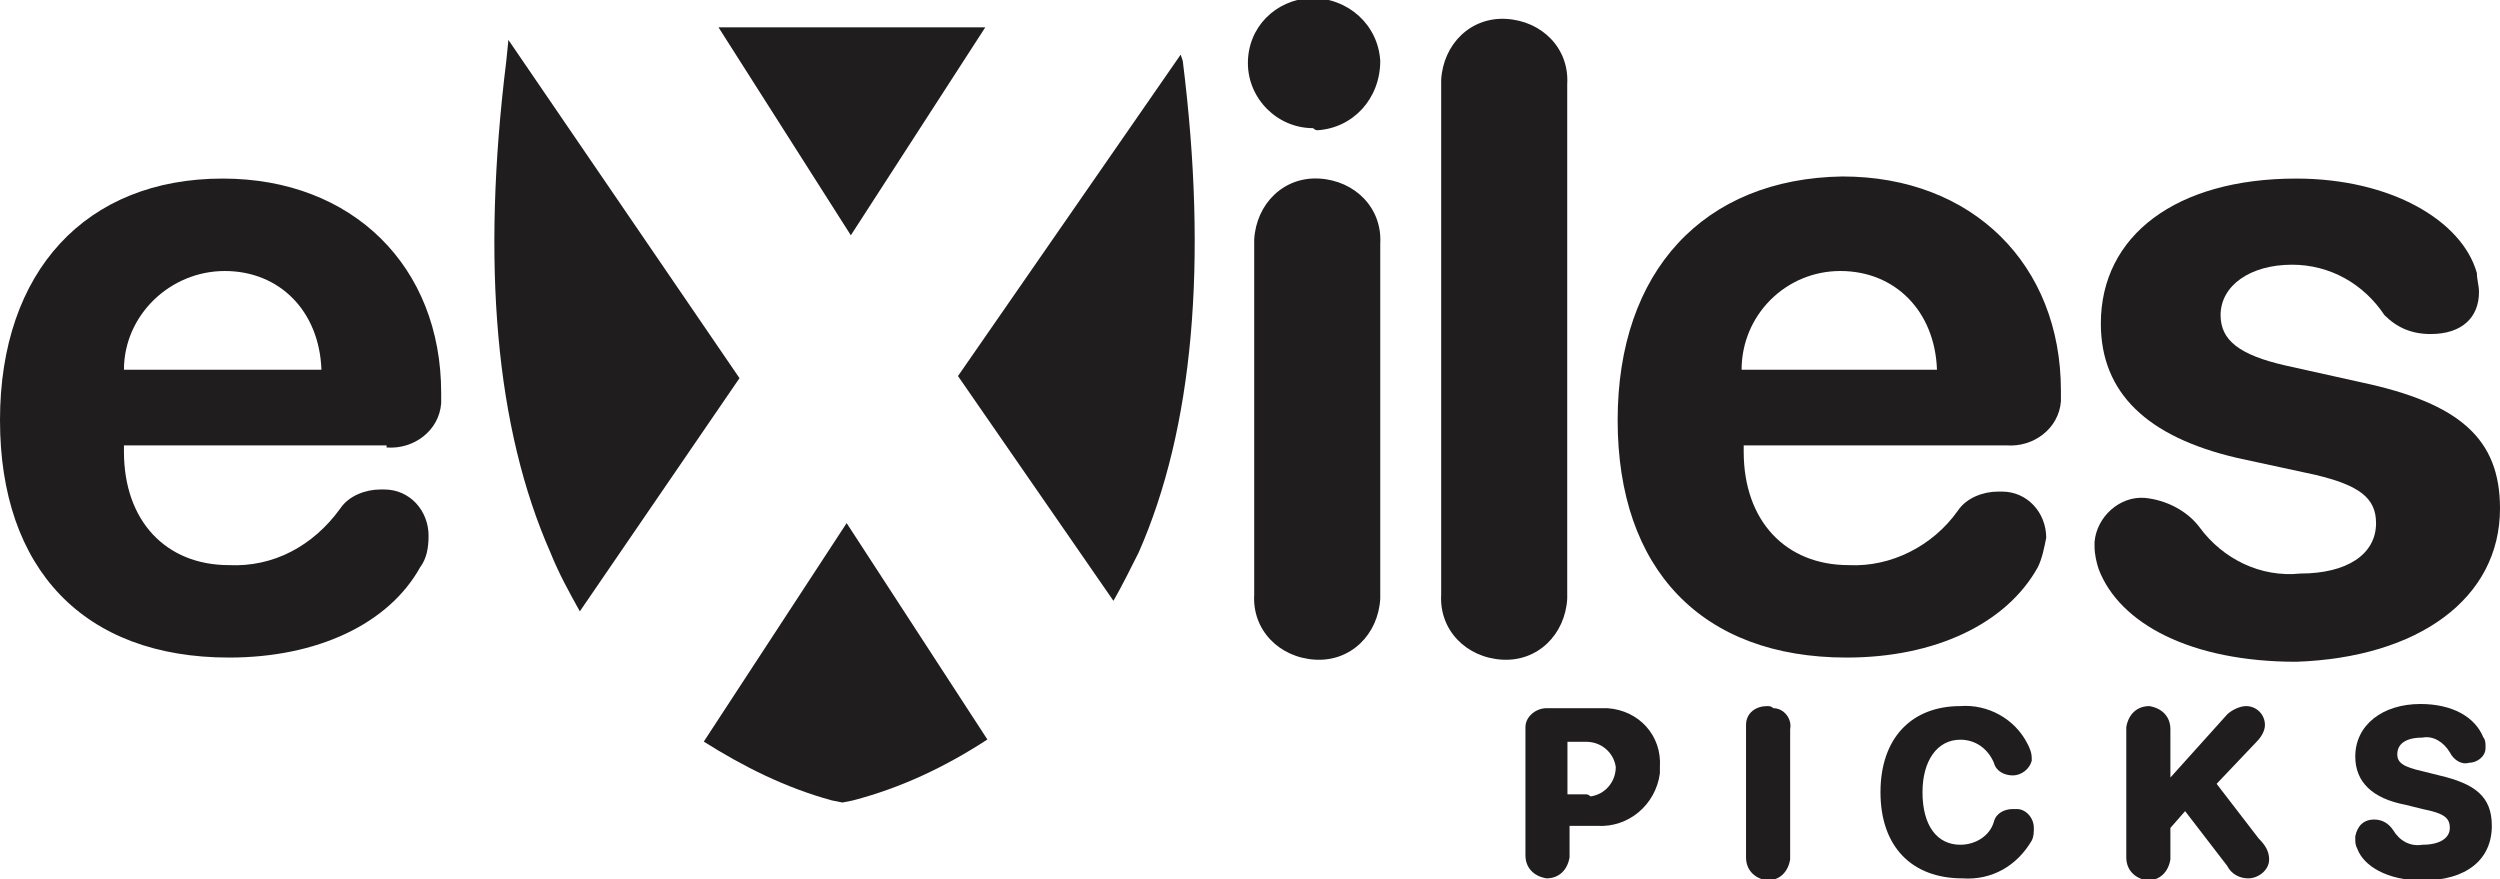
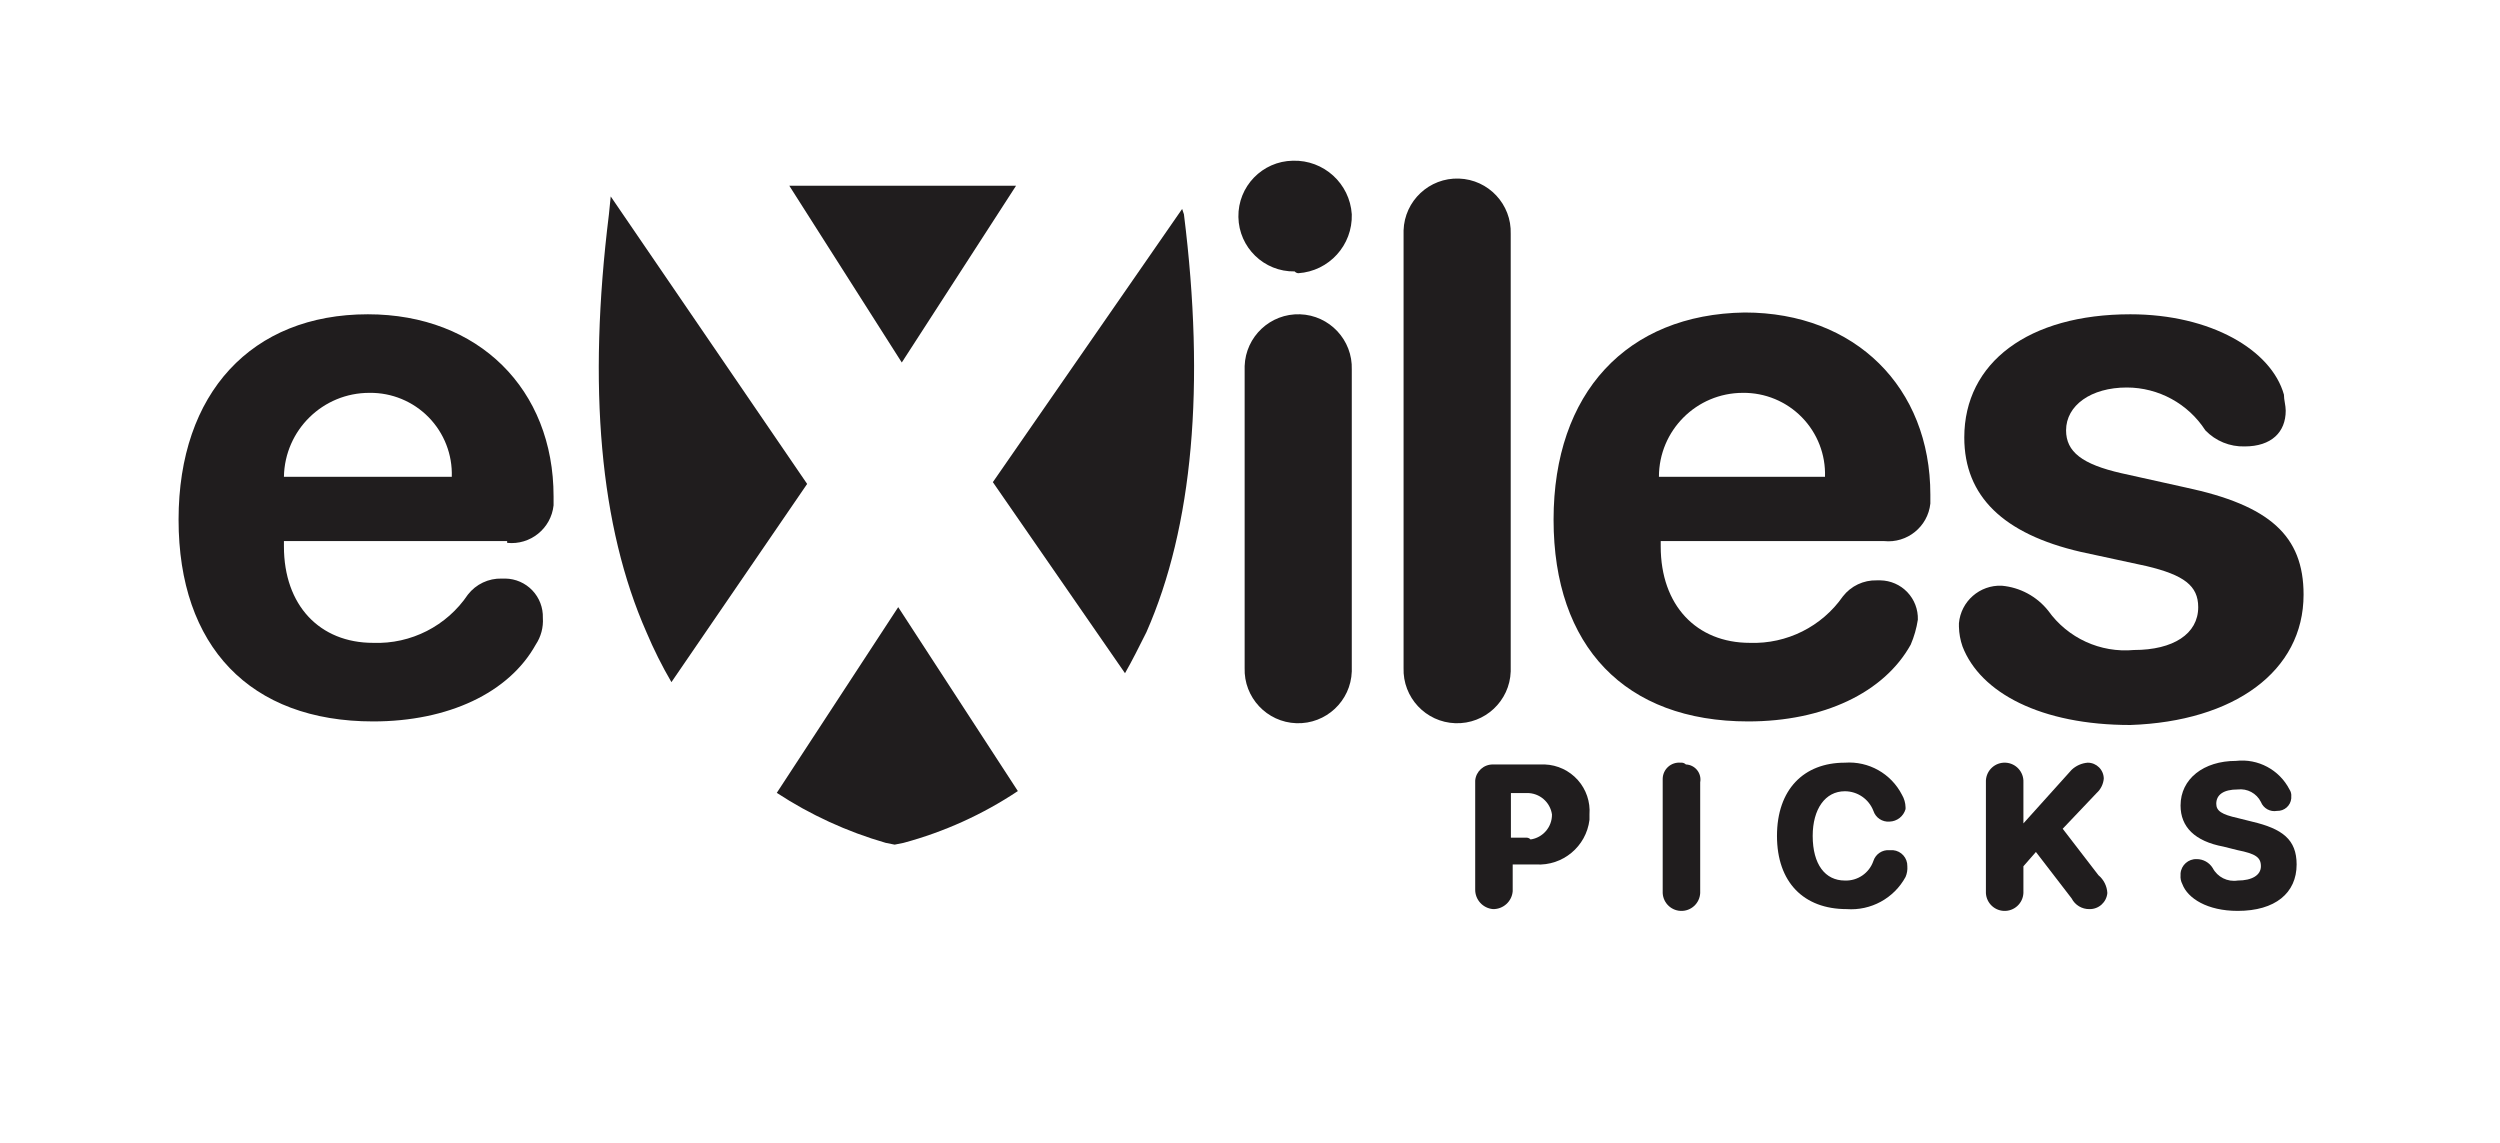
- <svg xmlns="http://www.w3.org/2000/svg" version="1.1" id="Layer_1" x="0px" y="0px" viewBox="0 0 119 41.8" style="enable-background:new 0 0 119 41.8;" xml:space="preserve">
-   <style type="text/css">
- 	.st0{fill:#201D1E;}
- </style>
-   <g id="Group_1719" transform="translate(-163 -5.003)">
-     <g id="Group_1693" transform="translate(112 25)">
-       <g id="Group_1687" transform="translate(123.611 13.613)">
-         <g id="Group_1686" transform="translate(0 0)">
-           <path id="Path_7348" class="st0" d="M3.4,0.1H1C0.5,0.1,0,0.5,0,1c0,0.1,0,0.1,0,0.2v5.9c0,0.6,0.4,1,1,1.1c0.6,0,1-0.4,1.1-1      c0,0,0-0.1,0-0.1V5.7h1.3c1.5,0.1,2.8-1,3-2.5c0-0.1,0-0.2,0-0.3c0.1-1.5-1-2.7-2.5-2.8C3.6,0.1,3.5,0.1,3.4,0.1z M2.9,4.2H2      V1.7h0.9c0.7,0,1.3,0.5,1.4,1.2c0,0.7-0.5,1.3-1.2,1.4C3,4.2,2.9,4.2,2.9,4.2L2.9,4.2z" />
-           <path id="Path_7349" class="st0" d="M11.5,0c-0.5,0-1,0.3-1,0.9c0,0.1,0,0.1,0,0.2v6.1c0,0.6,0.4,1,1,1.1c0.6,0,1-0.4,1.1-1      c0,0,0-0.1,0-0.1V1.1c0.1-0.5-0.3-1-0.8-1C11.7,0,11.6,0,11.5,0z" />
-           <path id="Path_7350" class="st0" d="M23.2,4.9c-0.4,0-0.8,0.2-0.9,0.6c-0.2,0.7-0.9,1.1-1.6,1.1c-1.1,0-1.8-0.9-1.8-2.5      c0-1.5,0.7-2.5,1.8-2.5c0.7,0,1.3,0.4,1.6,1.1c0.1,0.4,0.5,0.6,0.9,0.6c0.4,0,0.8-0.3,0.9-0.7c0,0,0-0.1,0-0.1      c0-0.3-0.1-0.5-0.2-0.7C23.3,0.6,22-0.1,20.7,0c-2.3,0-3.8,1.5-3.8,4.1s1.5,4.1,3.9,4.1c1.4,0.1,2.6-0.6,3.3-1.8      c0.1-0.2,0.1-0.4,0.1-0.6c0-0.5-0.4-0.9-0.8-0.9C23.3,4.9,23.3,4.9,23.2,4.9z" />
-           <path id="Path_7351" class="st0" d="M32.9,3.7l1.9-2c0.2-0.2,0.4-0.5,0.4-0.8c0-0.5-0.4-0.9-0.9-0.9c0,0,0,0,0,0      c-0.3,0-0.7,0.2-0.9,0.4l-2.7,3h0V1.1c0-0.6-0.4-1-1-1.1c-0.6,0-1,0.4-1.1,1c0,0,0,0.1,0,0.1v6.1c0,0.6,0.4,1,1,1.1      c0.6,0,1-0.4,1.1-1c0,0,0-0.1,0-0.1V5.8L31.4,5l2,2.6c0.2,0.4,0.6,0.6,1,0.6c0.5,0,1-0.4,1-0.9c0,0,0,0,0,0c0-0.4-0.2-0.7-0.5-1      L32.9,3.7z" />
-           <path id="Path_7352" class="st0" d="M43.5,3.3l-0.8-0.2c-0.9-0.2-1.2-0.4-1.2-0.8c0-0.5,0.4-0.8,1.2-0.8c0.5-0.1,1,0.2,1.3,0.7      c0.2,0.4,0.6,0.6,0.9,0.5c0.4,0,0.8-0.3,0.8-0.7c0,0,0-0.1,0-0.1c0-0.1,0-0.3-0.1-0.4c-0.4-1-1.5-1.6-3-1.6      c-1.8,0-3.1,1-3.1,2.5c0,1.2,0.8,2,2.4,2.3l0.8,0.2C43.7,5.1,44,5.3,44,5.8c0,0.5-0.5,0.8-1.3,0.8c-0.6,0.1-1.1-0.2-1.4-0.7      c-0.2-0.3-0.5-0.5-0.9-0.5c-0.5,0-0.8,0.3-0.9,0.8c0,0,0,0.1,0,0.1c0,0.2,0,0.3,0.1,0.5c0.3,0.8,1.4,1.5,3.1,1.5      c2.1,0,3.3-1,3.3-2.6C46,4.3,45.2,3.7,43.5,3.3z" />
+ <svg xmlns="http://www.w3.org/2000/svg" width="140" height="64" viewBox="0 0 140 64">
+   <defs>
+     <clipPath id="clip-Artboard_4">
+       <rect width="140" height="64" />
+     </clipPath>
+   </defs>
+   <g id="Artboard_4" data-name="Artboard – 4" clip-path="url(#clip-Artboard_4)">
+     <rect width="140" height="64" fill="rgba(255,255,255,0)" />
+     <g id="Group_1719" transform="translate(-153 4.097)">
+       <g id="Group_1693" transform="translate(112 25)">
+         <g id="Group_1687" transform="translate(123.611 13.613)">
+           <g id="Group_1686">
+             <path id="Path_7348" d="M3.4.1H1A.987.987,0,0,0,0,1V7.1A1.09,1.09,0,0,0,1,8.2a1.09,1.09,0,0,0,1.1-1V5.7H3.4a2.852,2.852,0,0,0,3-2.5V2.9A2.608,2.608,0,0,0,3.9.1ZM2.9,4.2H2V1.7h.9A1.4,1.4,0,0,1,4.3,2.9,1.4,1.4,0,0,1,3.1,4.3a.31.31,0,0,0-.2-.1Z" fill="#201d1e" />
+             <path id="Path_7349" d="M11.5,0a.919.919,0,0,0-1,.9V7.2a1.051,1.051,0,0,0,2.1.1V1.1a.846.846,0,0,0-.8-1A.367.367,0,0,0,11.5,0Z" fill="#201d1e" />
+             <path id="Path_7350" d="M23.2,4.9a.875.875,0,0,0-.9.6,1.622,1.622,0,0,1-1.6,1.1c-1.1,0-1.8-.9-1.8-2.5,0-1.5.7-2.5,1.8-2.5a1.714,1.714,0,0,1,1.6,1.1.875.875,0,0,0,.9.6.961.961,0,0,0,.9-.7V2.5a1.445,1.445,0,0,0-.2-.7A3.321,3.321,0,0,0,20.7,0c-2.3,0-3.8,1.5-3.8,4.1s1.5,4.1,3.9,4.1a3.467,3.467,0,0,0,3.3-1.8,1.268,1.268,0,0,0,.1-.6.882.882,0,0,0-.8-.9Z" fill="#201d1e" />
+             <path id="Path_7351" d="M32.9,3.7l1.9-2a1.234,1.234,0,0,0,.4-.8.9.9,0,0,0-.9-.9h0a1.489,1.489,0,0,0-.9.4l-2.7,3h0V1.1A1.051,1.051,0,0,0,28.6,1V7.2a1.051,1.051,0,0,0,2.1.1V5.8l.7-.8,2,2.6a1.1,1.1,0,0,0,1,.6.987.987,0,0,0,1-.9h0a1.389,1.389,0,0,0-.5-1Z" fill="#201d1e" />
+             <path id="Path_7352" d="M43.5,3.3l-.8-.2c-.9-.2-1.2-.4-1.2-.8,0-.5.4-.8,1.2-.8a1.28,1.28,0,0,1,1.3.7.811.811,0,0,0,.9.5.773.773,0,0,0,.8-.7V1.9a.6.6,0,0,0-.1-.4,2.987,2.987,0,0,0-3-1.6c-1.8,0-3.1,1-3.1,2.5,0,1.2.8,2,2.4,2.3l.8.2c1,.2,1.3.4,1.3.9s-.5.8-1.3.8a1.343,1.343,0,0,1-1.4-.7,1.05,1.05,0,0,0-.9-.5.876.876,0,0,0-.9.8v.1a.9.9,0,0,0,.1.5c.3.8,1.4,1.5,3.1,1.5,2.1,0,3.3-1,3.3-2.6C46,4.3,45.2,3.7,43.5,3.3Z" fill="#201d1e" />
+           </g>
        </g>
-       </g>
-       <g id="Group_1688" transform="translate(51 -19.997)">
-         <g id="Group_1680">
-           <path id="Path_7330" class="st0" d="M18.4,21.3c1.3,0.1,2.5-0.8,2.6-2.1c0-0.2,0-0.3,0-0.5c0-6-4.2-10.2-10.4-10.2      C4.1,8.5,0,12.9,0,20c0,7.1,4,11.3,10.9,11.3c4.2,0,7.6-1.6,9.1-4.3c0.3-0.4,0.4-0.9,0.4-1.5c0-1.2-0.9-2.2-2.1-2.2      c-0.1,0-0.1,0-0.2,0c-0.7,0-1.5,0.3-1.9,0.9C14.9,26,13,27,10.9,26.9c-3,0-5-2.1-5-5.4v-0.3H18.4z M10.7,12.9      c2.6,0,4.5,1.9,4.6,4.7H5.9C5.9,15,8.1,12.9,10.7,12.9L10.7,12.9z" />
-           <path id="Path_7331" class="st0" d="M65.7,28.2V11.6c0.1-1.7-1.2-3-2.9-3.1c-1.7-0.1-3,1.2-3.1,2.9c0,0.1,0,0.2,0,0.3v16.6      c-0.1,1.7,1.2,3,2.9,3.1c1.7,0.1,3-1.2,3.1-2.9C65.7,28.3,65.7,28.3,65.7,28.2z" />
-           <path id="Path_7332" class="st0" d="M74.6,4c0.1-1.7-1.2-3-2.9-3.1c-1.7-0.1-3,1.2-3.1,2.9c0,0.1,0,0.2,0,0.3v24.2      c-0.1,1.7,1.2,3,2.9,3.1c1.7,0.1,3-1.2,3.1-2.9c0-0.1,0-0.1,0-0.2V4z" />
-           <path id="Path_7338" class="st0" d="M62.7,6.2c1.7-0.1,3-1.5,3-3.3c-0.1-1.7-1.5-3-3.3-3c-1.7,0.1-3,1.4-3,3.1      c0,1.7,1.4,3.1,3.1,3.1C62.6,6.2,62.7,6.2,62.7,6.2z" />
-           <path id="Path_7339" class="st0" d="M97.4,25.6c0-1.2-0.9-2.2-2.1-2.2c-0.1,0-0.1,0-0.2,0c-0.7,0-1.5,0.3-1.9,0.9      c-1.2,1.7-3.2,2.7-5.2,2.6c-3,0-5-2.1-5-5.4v-0.3h12.5c1.3,0.1,2.5-0.8,2.6-2.1c0-0.2,0-0.3,0-0.5c0-6-4.2-10.2-10.4-10.2      C81.1,8.5,77,12.9,77,20c0,7.1,4,11.3,10.9,11.3c4.2,0,7.6-1.6,9.1-4.3C97.2,26.6,97.3,26.1,97.4,25.6z M87.6,12.9      c2.6,0,4.5,1.9,4.6,4.7h-9.3C82.9,15,85,12.9,87.6,12.9C87.6,12.9,87.6,12.9,87.6,12.9L87.6,12.9z" />
-           <path id="Path_7340" class="st0" d="M119,24.2c0-3.3-1.9-5-6.6-6l-3.6-0.8c-2.2-0.5-3.1-1.2-3.1-2.4c0-1.4,1.4-2.4,3.4-2.4      c1.8,0,3.4,0.9,4.4,2.4c0.6,0.6,1.3,0.9,2.2,0.9c1.5,0,2.3-0.8,2.3-2c0-0.3-0.1-0.6-0.1-0.9c-0.7-2.5-4.1-4.5-8.6-4.5      c-5.7,0-9.3,2.7-9.3,6.9c0,3.3,2.2,5.4,6.5,6.4l3.7,0.8c2.1,0.5,2.9,1.1,2.9,2.3c0,1.5-1.4,2.4-3.6,2.4      c-1.9,0.2-3.7-0.7-4.8-2.2c-0.6-0.8-1.6-1.3-2.6-1.4c-1.2-0.1-2.3,0.9-2.4,2.1c0,0.1,0,0.1,0,0.2c0,0.4,0.1,0.8,0.2,1.1      c1,2.6,4.4,4.4,9.4,4.4C115.1,31.3,119,28.5,119,24.2z" />
-           <path id="Path_7341" class="st0" d="M56.2,2.6L45.6,17.9L53,28.6c0.4-0.7,0.8-1.5,1.2-2.3c2.6-5.9,3.3-13.8,2.1-23.4L56.2,2.6z" />
-           <path id="Path_7342" class="st0" d="M46.9,1.3H34.2l6.3,9.9L46.9,1.3z" />
-           <path id="Path_7343" class="st0" d="M33.5,35.3c1.9,1.2,3.9,2.2,6.1,2.8l0.5,0.1l0.5-0.1c2.3-0.6,4.4-1.6,6.4-2.9l-6.7-10.3      L33.5,35.3z" />
-           <path id="Path_7344" class="st0" d="M24.2,1.9l-0.1,1c-1.2,9.7-0.5,17.5,2.1,23.4c0.4,1,0.9,1.9,1.4,2.8l7.6-11.1L24.2,1.9z" />
+         <g id="Group_1688" transform="translate(51 -19.997)">
+           <g id="Group_1680">
+             <path id="Path_7330" d="M18.4,21.3A2.365,2.365,0,0,0,21,19.2v-.5c0-6-4.2-10.2-10.4-10.2C4.1,8.5,0,12.9,0,20S4,31.3,10.9,31.3c4.2,0,7.6-1.6,9.1-4.3a2.41,2.41,0,0,0,.4-1.5,2.135,2.135,0,0,0-2.1-2.2h-.2a2.323,2.323,0,0,0-1.9.9,6.119,6.119,0,0,1-5.3,2.7c-3,0-5-2.1-5-5.4v-.3H18.4Zm-7.7-8.4a4.549,4.549,0,0,1,4.6,4.7H5.9a4.781,4.781,0,0,1,4.8-4.7Z" fill="#201d1e" />
+             <path id="Path_7331" d="M65.7,28.2V11.6a3,3,0,0,0-6-.2V28.3a3,3,0,0,0,6,.2Z" fill="#201d1e" />
+             <path id="Path_7332" d="M74.6,4a3,3,0,0,0-6-.2V28.3a3,3,0,0,0,6,.2V4Z" fill="#201d1e" />
+             <path id="Path_7338" d="M62.7,6.2a3.21,3.21,0,0,0,3-3.3,3.21,3.21,0,0,0-3.3-3,3.1,3.1,0,0,0,.1,6.2A.31.31,0,0,0,62.7,6.2Z" fill="#201d1e" />
+             <path id="Path_7339" d="M97.4,25.6a2.135,2.135,0,0,0-2.1-2.2h-.2a2.323,2.323,0,0,0-1.9.9A6.094,6.094,0,0,1,88,26.9c-3,0-5-2.1-5-5.4v-.3H95.5a2.365,2.365,0,0,0,2.6-2.1v-.5c0-6-4.2-10.2-10.4-10.2C81.1,8.5,77,12.9,77,20s4,11.3,10.9,11.3c4.2,0,7.6-1.6,9.1-4.3A5.732,5.732,0,0,0,97.4,25.6ZM87.6,12.9a4.549,4.549,0,0,1,4.6,4.7H82.9a4.7,4.7,0,0,1,4.7-4.7Z" fill="#201d1e" />
+             <path id="Path_7340" d="M119,24.2c0-3.3-1.9-5-6.6-6l-3.6-.8c-2.2-.5-3.1-1.2-3.1-2.4,0-1.4,1.4-2.4,3.4-2.4a5.244,5.244,0,0,1,4.4,2.4,2.94,2.94,0,0,0,2.2.9c1.5,0,2.3-.8,2.3-2,0-.3-.1-.6-.1-.9-.7-2.5-4.1-4.5-8.6-4.5-5.7,0-9.3,2.7-9.3,6.9,0,3.3,2.2,5.4,6.5,6.4l3.7.8c2.1.5,2.9,1.1,2.9,2.3,0,1.5-1.4,2.4-3.6,2.4a5.3,5.3,0,0,1-4.8-2.2,3.757,3.757,0,0,0-2.6-1.4,2.31,2.31,0,0,0-2.4,2.1V26a3.6,3.6,0,0,0,.2,1.1c1,2.6,4.4,4.4,9.4,4.4C115.1,31.3,119,28.5,119,24.2Z" fill="#201d1e" />
+             <path id="Path_7341" d="M56.2,2.6,45.6,17.9,53,28.6c.4-.7.8-1.5,1.2-2.3,2.6-5.9,3.3-13.8,2.1-23.4Z" fill="#201d1e" />
+             <path id="Path_7342" d="M46.9,1.3H34.2l6.3,9.9Z" fill="#201d1e" />
+             <path id="Path_7343" d="M33.5,35.3a22.524,22.524,0,0,0,6.1,2.8l.5.1.5-.1A21.756,21.756,0,0,0,47,35.2L40.3,24.9Z" fill="#201d1e" />
+             <path id="Path_7344" d="M24.2,1.9l-.1,1q-1.8,14.55,2.1,23.4a24.371,24.371,0,0,0,1.4,2.8L35.2,18Z" fill="#201d1e" />
+           </g>
        </g>
      </g>
    </g>
  </g>
</svg>
